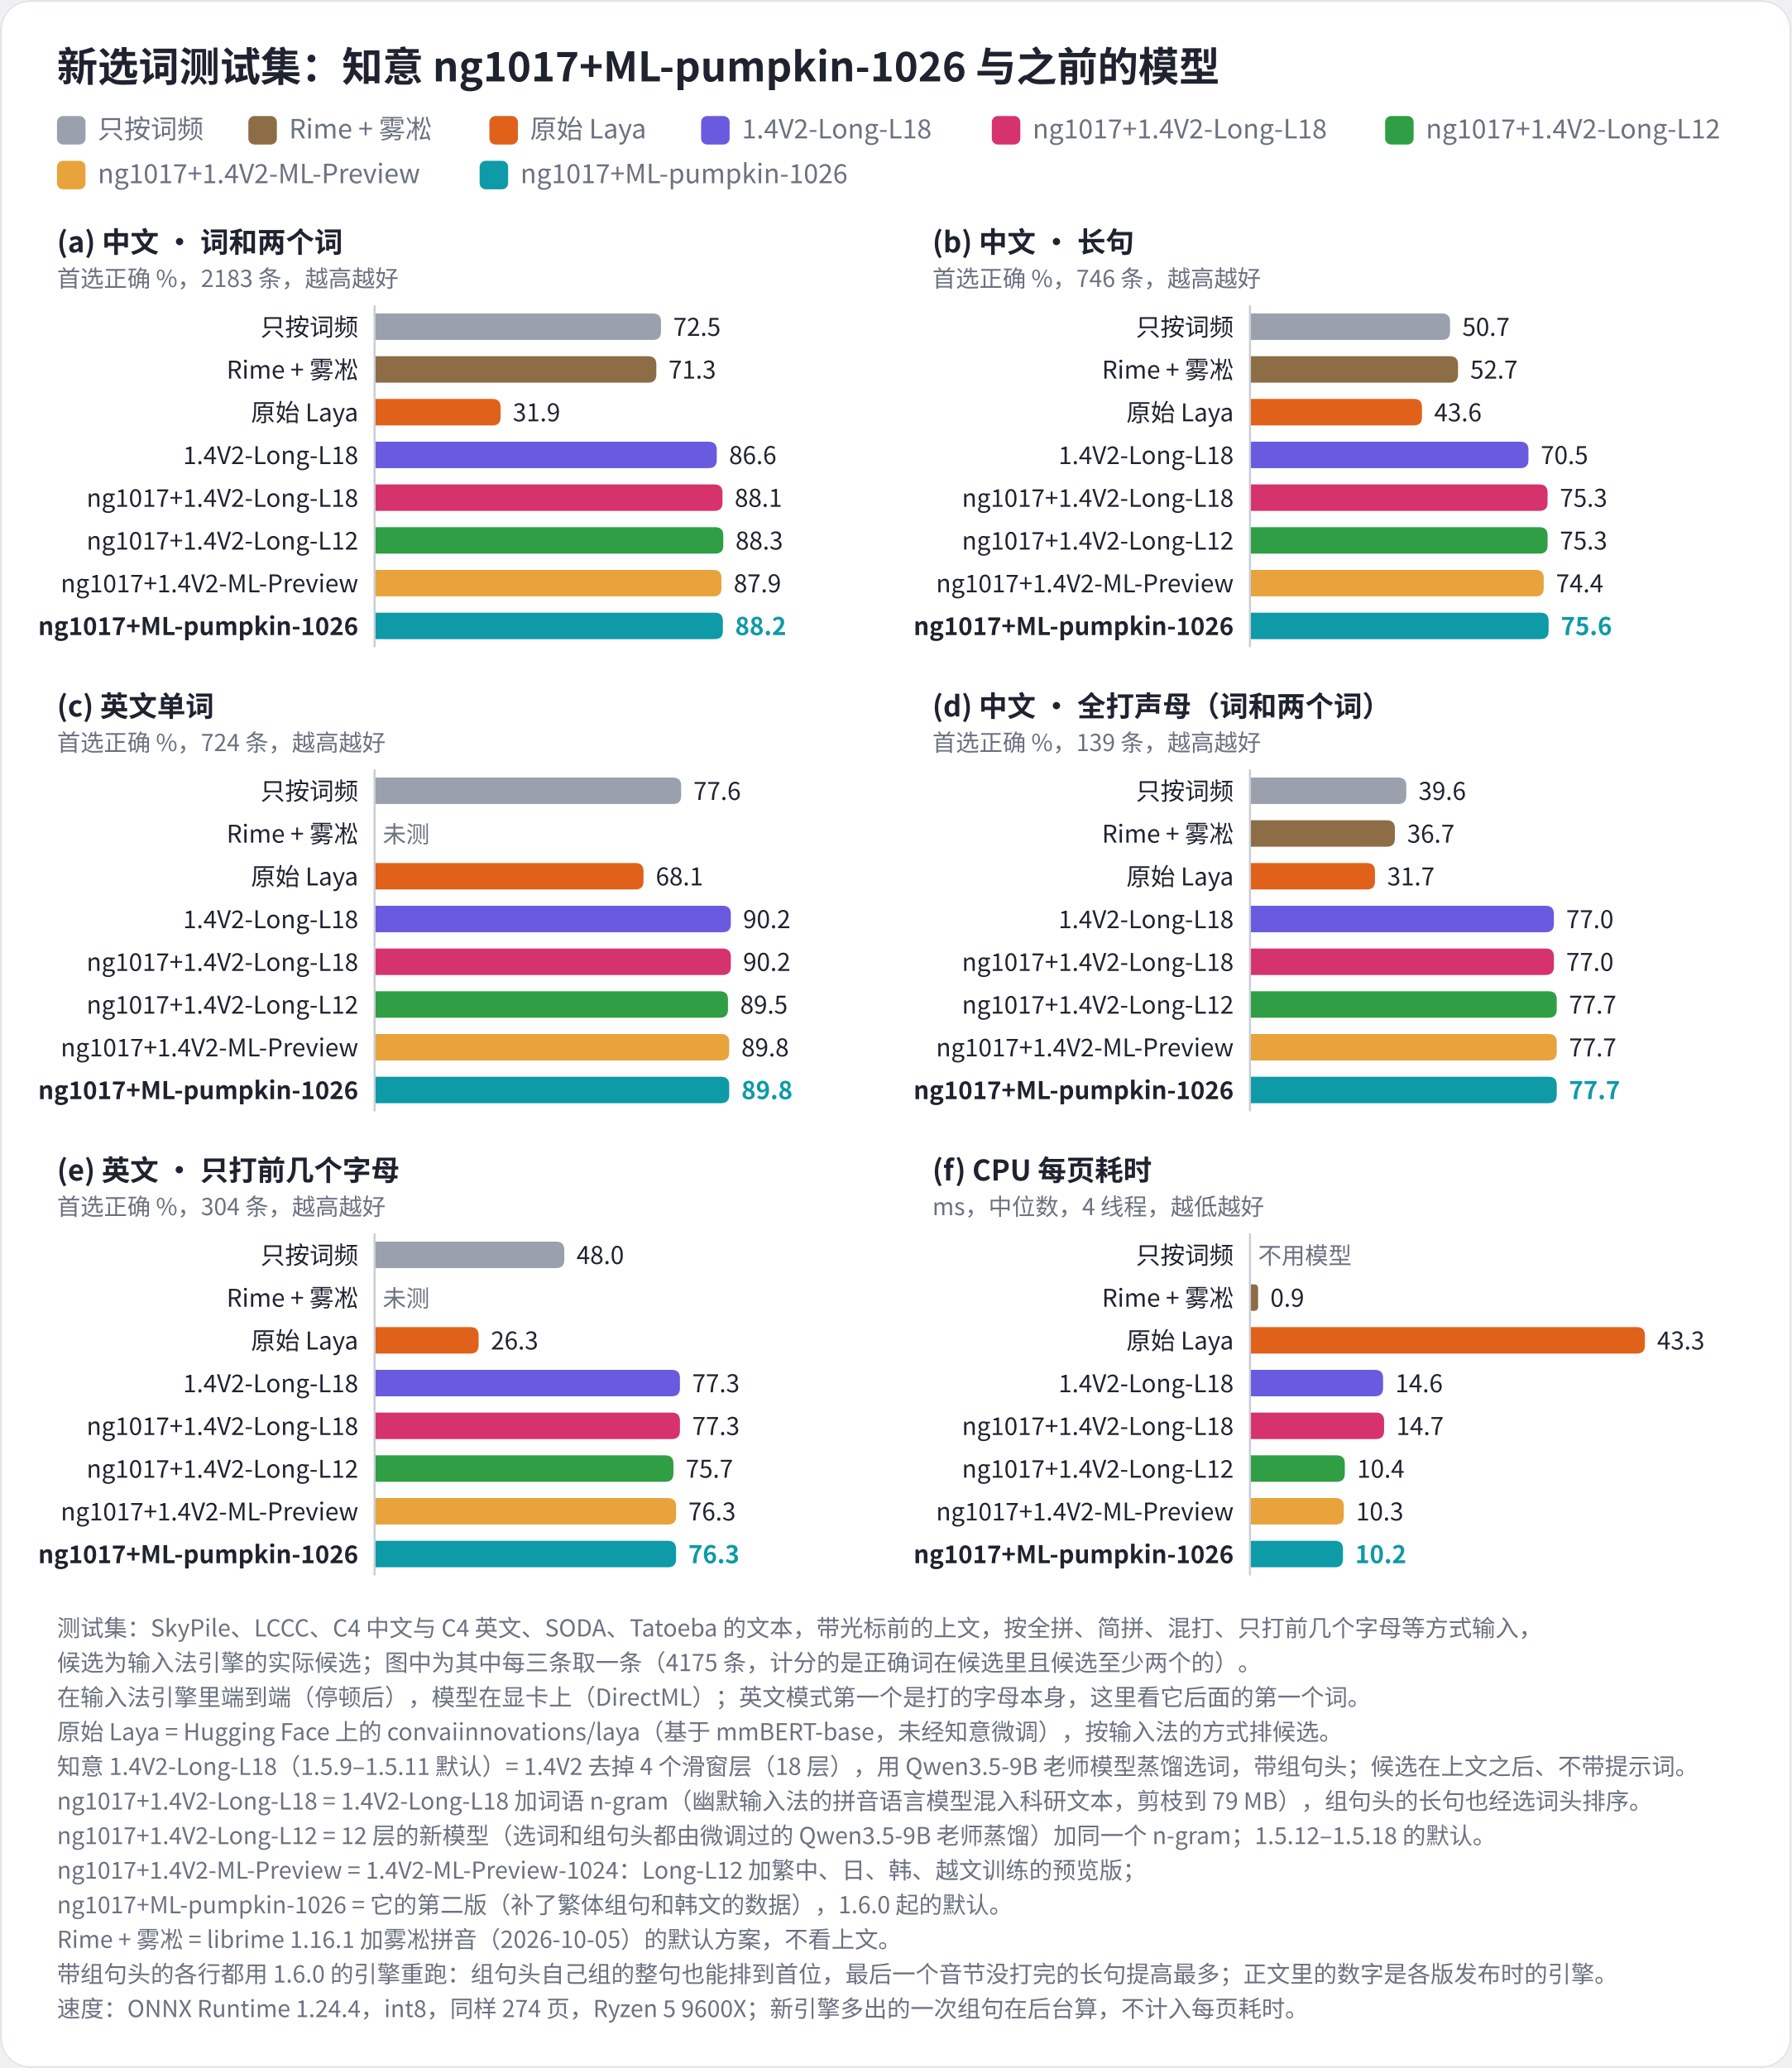
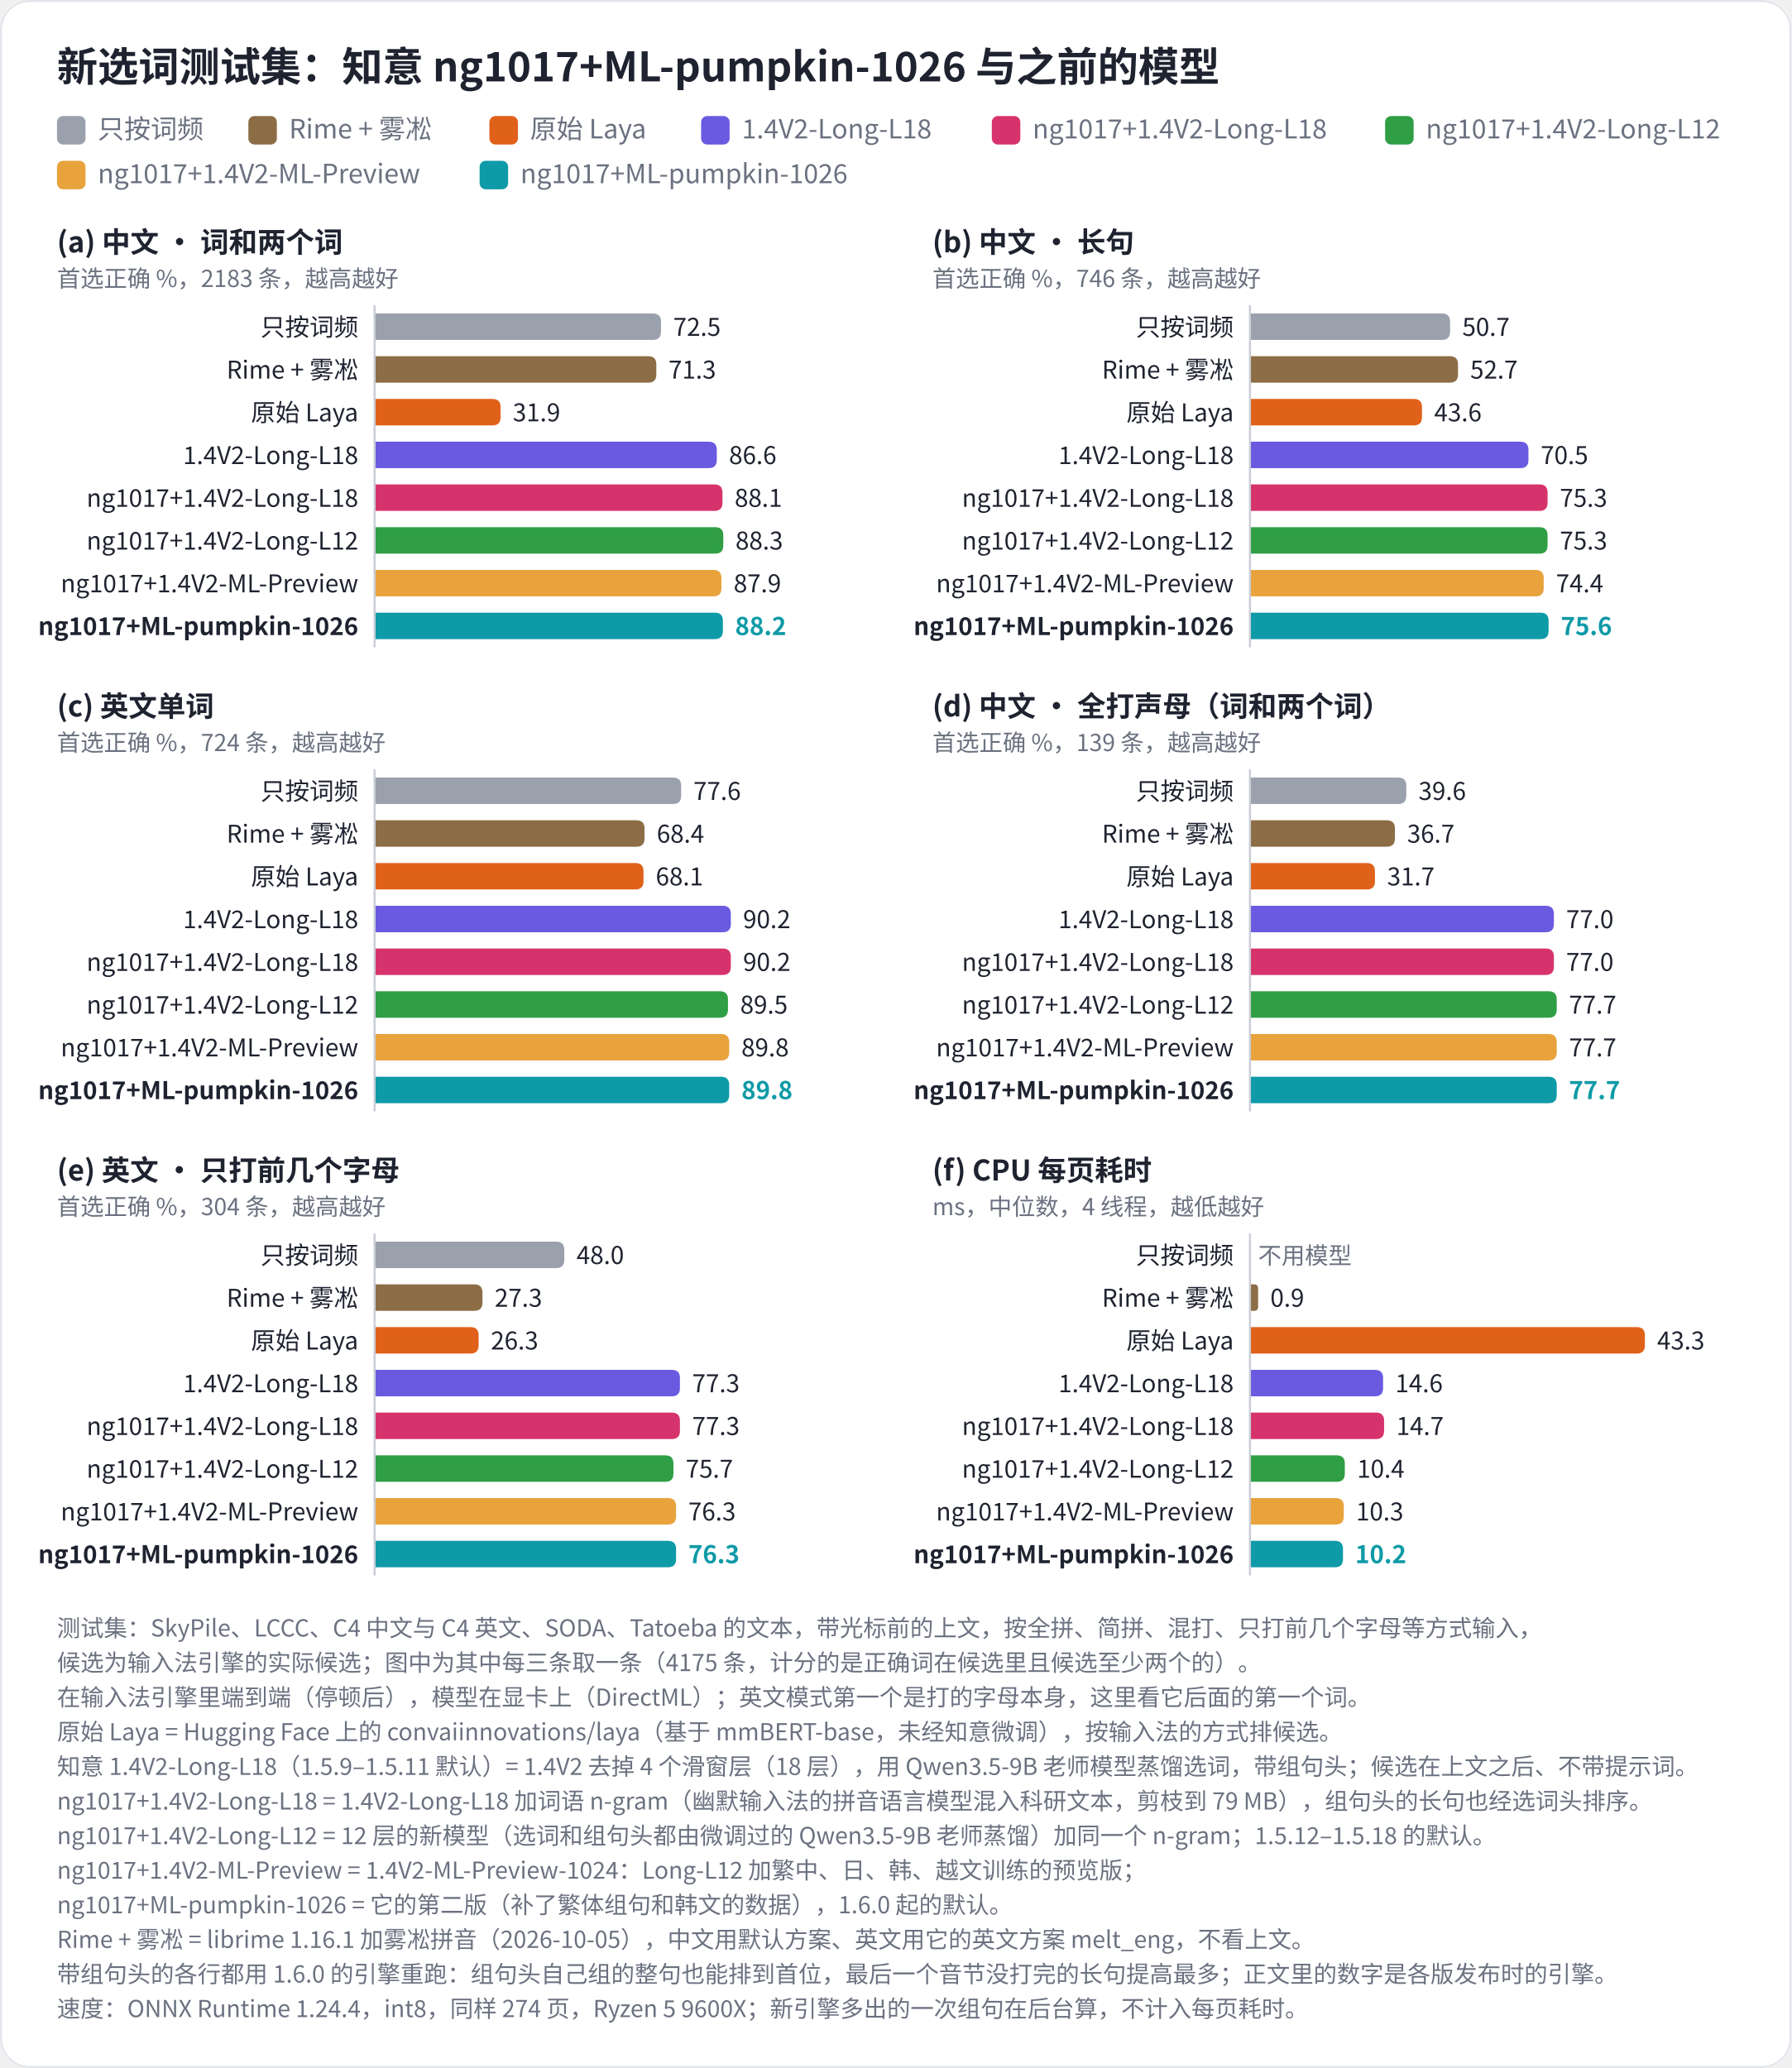
<svg xmlns="http://www.w3.org/2000/svg" width="880" height="1016" viewBox="0 0 880 1016" font-family="'Microsoft YaHei','PingFang SC','Noto Sans CJK SC','Segoe UI',sans-serif">
  <rect width="880" height="1016" rx="14" fill="#FFFFFF" />
  <rect x="0.5" y="0.5" width="879" height="1015" rx="14" fill="none" stroke="#E3E5EB" />
  <text x="28" y="40" font-size="20" font-weight="700" fill="#1F2330">新选词测试集：知意 ng1017+ML-pumpkin-1026 与之前的模型</text>
  <rect x="28" y="57" width="14" height="14" rx="3" fill="#9AA1AD" />
  <text x="48" y="68" font-size="13" fill="#6B7180">只按词频</text>
  <rect x="122" y="57" width="14" height="14" rx="3" fill="#8C6D46" />
  <text x="142" y="68" font-size="13" fill="#6B7180">Rime + 雾凇</text>
  <rect x="240.4" y="57" width="14" height="14" rx="3" fill="#E0611A" />
  <text x="260.4" y="68" font-size="13" fill="#6B7180">原始 Laya</text>
  <rect x="344.4" y="57" width="14" height="14" rx="3" fill="#6A5AE0" />
  <text x="364.4" y="68" font-size="13" fill="#6B7180">1.4V2-Long-L18</text>
  <rect x="487.2" y="57" width="14" height="14" rx="3" fill="#D6336C" />
  <text x="507.2" y="68" font-size="13" fill="#6B7180">ng1017+1.4V2-Long-L18</text>
  <rect x="680.4" y="57" width="14" height="14" rx="3" fill="#2F9E44" />
  <text x="700.4" y="68" font-size="13" fill="#6B7180">ng1017+1.4V2-Long-L12</text>
  <rect x="28" y="79" width="14" height="14" rx="3" fill="#E8A33D" />
  <text x="48" y="90" font-size="13" fill="#6B7180">ng1017+1.4V2-ML-Preview</text>
  <rect x="235.6" y="79" width="14" height="14" rx="3" fill="#0E9AA7" />
  <text x="255.6" y="90" font-size="13" fill="#6B7180">ng1017+ML-pumpkin-1026</text>
  <text x="28" y="124" font-size="14" font-weight="700" fill="#1F2330">(a) 中文 · 词和两个词</text>
  <text x="28" y="141" font-size="11.5" fill="#6B7180">首选正确 %，2183 条，越高越好</text>
  <text x="176" y="165" font-size="12" text-anchor="end" font-weight="400" fill="#1F2330">只按词频</text>
  <path d="M184,154 H320.7 Q324.7,154 324.7,158.0 V163.0 Q324.7,167 320.7,167 H184 Z" fill="#9AA1AD" />
  <text x="330.7" y="165" font-size="12" font-weight="400" fill="#1F2330">72.5</text>
  <text x="176" y="186" font-size="12" text-anchor="end" font-weight="400" fill="#1F2330">Rime + 雾凇</text>
  <path d="M184,175 H318.4 Q322.4,175 322.4,179.0 V184.0 Q322.4,188 318.4,188 H184 Z" fill="#8C6D46" />
  <text x="328.4" y="186" font-size="12" font-weight="400" fill="#1F2330">71.3</text>
  <text x="176" y="207" font-size="12" text-anchor="end" font-weight="400" fill="#1F2330">原始 Laya</text>
  <path d="M184,196 H241.9 Q245.9,196 245.9,200.0 V205.0 Q245.9,209 241.9,209 H184 Z" fill="#E0611A" />
  <text x="251.9" y="207" font-size="12" font-weight="400" fill="#1F2330">31.9</text>
  <text x="176" y="228" font-size="12" text-anchor="end" font-weight="400" fill="#1F2330">1.4V2-Long-L18</text>
  <path d="M184,217 H348.1 Q352.1,217 352.1,221.0 V226.0 Q352.1,230 348.1,230 H184 Z" fill="#6A5AE0" />
  <text x="358.1" y="228" font-size="12" font-weight="400" fill="#1F2330">86.6</text>
  <text x="176" y="249" font-size="12" text-anchor="end" font-weight="400" fill="#1F2330">ng1017+1.4V2-Long-L18</text>
  <path d="M184,238 H350.9 Q354.9,238 354.9,242.0 V247.0 Q354.9,251 350.9,251 H184 Z" fill="#D6336C" />
  <text x="360.9" y="249" font-size="12" font-weight="400" fill="#1F2330">88.1</text>
  <text x="176" y="270" font-size="12" text-anchor="end" font-weight="400" fill="#1F2330">ng1017+1.4V2-Long-L12</text>
  <path d="M184,259 H351.3 Q355.3,259 355.3,263.0 V268.0 Q355.3,272 351.3,272 H184 Z" fill="#2F9E44" />
  <text x="361.3" y="270" font-size="12" font-weight="400" fill="#1F2330">88.3</text>
  <text x="176" y="291" font-size="12" text-anchor="end" font-weight="400" fill="#1F2330">ng1017+1.4V2-ML-Preview</text>
  <path d="M184,280 H350.4 Q354.4,280 354.4,284.0 V289.0 Q354.4,293 350.4,293 H184 Z" fill="#E8A33D" />
  <text x="360.4" y="291" font-size="12" font-weight="400" fill="#1F2330">87.9</text>
  <text x="176" y="312" font-size="12" text-anchor="end" font-weight="700" fill="#1F2330">ng1017+ML-pumpkin-1026</text>
  <path d="M184,301 H351.1 Q355.1,301 355.1,305.0 V310.0 Q355.1,314 351.1,314 H184 Z" fill="#0E9AA7" />
  <text x="361.1" y="312" font-size="12" font-weight="700" fill="#0E9AA7">88.2</text>
  <line x1="184" y1="150" x2="184" y2="318" stroke="#C9CDD6" />
  <text x="458" y="124" font-size="14" font-weight="700" fill="#1F2330">(b) 中文 · 长句</text>
  <text x="458" y="141" font-size="11.5" fill="#6B7180">首选正确 %，746 条，越高越好</text>
  <text x="606" y="165" font-size="12" text-anchor="end" font-weight="400" fill="#1F2330">只按词频</text>
  <path d="M614,154 H708.3 Q712.3,154 712.3,158.0 V163.0 Q712.3,167 708.3,167 H614 Z" fill="#9AA1AD" />
  <text x="718.3" y="165" font-size="12" font-weight="400" fill="#1F2330">50.7</text>
  <text x="606" y="186" font-size="12" text-anchor="end" font-weight="400" fill="#1F2330">Rime + 雾凇</text>
  <path d="M614,175 H712.2 Q716.2,175 716.2,179.0 V184.0 Q716.2,188 712.2,188 H614 Z" fill="#8C6D46" />
  <text x="722.2" y="186" font-size="12" font-weight="400" fill="#1F2330">52.7</text>
  <text x="606" y="207" font-size="12" text-anchor="end" font-weight="400" fill="#1F2330">原始 Laya</text>
  <path d="M614,196 H694.5 Q698.5,196 698.5,200.0 V205.0 Q698.5,209 694.5,209 H614 Z" fill="#E0611A" />
  <text x="704.5" y="207" font-size="12" font-weight="400" fill="#1F2330">43.6</text>
  <text x="606" y="228" font-size="12" text-anchor="end" font-weight="400" fill="#1F2330">1.4V2-Long-L18</text>
  <path d="M614,217 H746.8 Q750.8,217 750.8,221.0 V226.0 Q750.8,230 746.8,230 H614 Z" fill="#6A5AE0" />
  <text x="756.8" y="228" font-size="12" font-weight="400" fill="#1F2330">70.5</text>
  <text x="606" y="249" font-size="12" text-anchor="end" font-weight="400" fill="#1F2330">ng1017+1.4V2-Long-L18</text>
  <path d="M614,238 H756.2 Q760.2,238 760.2,242.0 V247.0 Q760.2,251 756.2,251 H614 Z" fill="#D6336C" />
  <text x="766.2" y="249" font-size="12" font-weight="400" fill="#1F2330">75.3</text>
  <text x="606" y="270" font-size="12" text-anchor="end" font-weight="400" fill="#1F2330">ng1017+1.4V2-Long-L12</text>
  <path d="M614,259 H756.2 Q760.2,259 760.2,263.0 V268.0 Q760.2,272 756.2,272 H614 Z" fill="#2F9E44" />
  <text x="766.2" y="270" font-size="12" font-weight="400" fill="#1F2330">75.3</text>
  <text x="606" y="291" font-size="12" text-anchor="end" font-weight="400" fill="#1F2330">ng1017+1.4V2-ML-Preview</text>
  <path d="M614,280 H754.3 Q758.3,280 758.3,284.0 V289.0 Q758.3,293 754.3,293 H614 Z" fill="#E8A33D" />
  <text x="764.3" y="291" font-size="12" font-weight="400" fill="#1F2330">74.4</text>
  <text x="606" y="312" font-size="12" text-anchor="end" font-weight="700" fill="#1F2330">ng1017+ML-pumpkin-1026</text>
  <path d="M614,301 H756.7 Q760.7,301 760.7,305.0 V310.0 Q760.7,314 756.7,314 H614 Z" fill="#0E9AA7" />
  <text x="766.7" y="312" font-size="12" font-weight="700" fill="#0E9AA7">75.6</text>
  <line x1="614" y1="150" x2="614" y2="318" stroke="#C9CDD6" />
  <text x="28" y="352" font-size="14" font-weight="700" fill="#1F2330">(c) 英文单词</text>
  <text x="28" y="369" font-size="11.5" fill="#6B7180">首选正确 %，724 条，越高越好</text>
  <text x="176" y="393" font-size="12" text-anchor="end" font-weight="400" fill="#1F2330">只按词频</text>
  <path d="M184,382 H330.6 Q334.6,382 334.6,386.0 V391.0 Q334.6,395 330.6,395 H184 Z" fill="#9AA1AD" />
  <text x="340.6" y="393" font-size="12" font-weight="400" fill="#1F2330">77.6</text>
  <text x="176" y="414" font-size="12" text-anchor="end" font-weight="400" fill="#1F2330">Rime + 雾凇</text>
-   <text x="188" y="414" font-size="11.5" fill="#6B7180">未测</text>
+   <path d="M184,403 H312.6 Q316.6,403 316.6,407.0 V412.0 Q316.6,416 312.6,416 H184 Z" fill="#8C6D46" />
+   <text x="322.6" y="414" font-size="12" font-weight="400" fill="#1F2330">68.4</text>
  <text x="176" y="435" font-size="12" text-anchor="end" font-weight="400" fill="#1F2330">原始 Laya</text>
  <path d="M184,424 H312.1 Q316.1,424 316.1,428.0 V433.0 Q316.1,437 312.1,437 H184 Z" fill="#E0611A" />
  <text x="322.1" y="435" font-size="12" font-weight="400" fill="#1F2330">68.1</text>
  <text x="176" y="456" font-size="12" text-anchor="end" font-weight="400" fill="#1F2330">1.4V2-Long-L18</text>
  <path d="M184,445 H355.0 Q359.0,445 359.0,449.0 V454.0 Q359.0,458 355.0,458 H184 Z" fill="#6A5AE0" />
  <text x="365.0" y="456" font-size="12" font-weight="400" fill="#1F2330">90.2</text>
  <text x="176" y="477" font-size="12" text-anchor="end" font-weight="400" fill="#1F2330">ng1017+1.4V2-Long-L18</text>
  <path d="M184,466 H355.0 Q359.0,466 359.0,470.0 V475.0 Q359.0,479 355.0,479 H184 Z" fill="#D6336C" />
  <text x="365.0" y="477" font-size="12" font-weight="400" fill="#1F2330">90.2</text>
  <text x="176" y="498" font-size="12" text-anchor="end" font-weight="400" fill="#1F2330">ng1017+1.4V2-Long-L12</text>
  <path d="M184,487 H353.6 Q357.6,487 357.6,491.0 V496.0 Q357.6,500 353.6,500 H184 Z" fill="#2F9E44" />
  <text x="363.6" y="498" font-size="12" font-weight="400" fill="#1F2330">89.5</text>
  <text x="176" y="519" font-size="12" text-anchor="end" font-weight="400" fill="#1F2330">ng1017+1.4V2-ML-Preview</text>
  <path d="M184,508 H354.2 Q358.2,508 358.2,512.0 V517.0 Q358.2,521 354.2,521 H184 Z" fill="#E8A33D" />
  <text x="364.2" y="519" font-size="12" font-weight="400" fill="#1F2330">89.8</text>
  <text x="176" y="540" font-size="12" text-anchor="end" font-weight="700" fill="#1F2330">ng1017+ML-pumpkin-1026</text>
  <path d="M184,529 H354.2 Q358.2,529 358.2,533.0 V538.0 Q358.2,542 354.2,542 H184 Z" fill="#0E9AA7" />
  <text x="364.2" y="540" font-size="12" font-weight="700" fill="#0E9AA7">89.8</text>
  <line x1="184" y1="378" x2="184" y2="546" stroke="#C9CDD6" />
  <text x="458" y="352" font-size="14" font-weight="700" fill="#1F2330">(d) 中文 · 全打声母（词和两个词）</text>
  <text x="458" y="369" font-size="11.5" fill="#6B7180">首选正确 %，139 条，越高越好</text>
  <text x="606" y="393" font-size="12" text-anchor="end" font-weight="400" fill="#1F2330">只按词频</text>
  <path d="M614,382 H686.8 Q690.8,382 690.8,386.0 V391.0 Q690.8,395 686.8,395 H614 Z" fill="#9AA1AD" />
  <text x="696.8" y="393" font-size="12" font-weight="400" fill="#1F2330">39.6</text>
  <text x="606" y="414" font-size="12" text-anchor="end" font-weight="400" fill="#1F2330">Rime + 雾凇</text>
  <path d="M614,403 H681.2 Q685.2,403 685.2,407.0 V412.0 Q685.2,416 681.2,416 H614 Z" fill="#8C6D46" />
  <text x="691.2" y="414" font-size="12" font-weight="400" fill="#1F2330">36.7</text>
  <text x="606" y="435" font-size="12" text-anchor="end" font-weight="400" fill="#1F2330">原始 Laya</text>
  <path d="M614,424 H671.4 Q675.4,424 675.4,428.0 V433.0 Q675.4,437 671.4,437 H614 Z" fill="#E0611A" />
  <text x="681.4" y="435" font-size="12" font-weight="400" fill="#1F2330">31.7</text>
  <text x="606" y="456" font-size="12" text-anchor="end" font-weight="400" fill="#1F2330">1.4V2-Long-L18</text>
  <path d="M614,445 H759.3 Q763.3,445 763.3,449.0 V454.0 Q763.3,458 759.3,458 H614 Z" fill="#6A5AE0" />
  <text x="769.3" y="456" font-size="12" font-weight="400" fill="#1F2330">77.0</text>
  <text x="606" y="477" font-size="12" text-anchor="end" font-weight="400" fill="#1F2330">ng1017+1.4V2-Long-L18</text>
  <path d="M614,466 H759.3 Q763.3,466 763.3,470.0 V475.0 Q763.3,479 759.3,479 H614 Z" fill="#D6336C" />
  <text x="769.3" y="477" font-size="12" font-weight="400" fill="#1F2330">77.0</text>
  <text x="606" y="498" font-size="12" text-anchor="end" font-weight="400" fill="#1F2330">ng1017+1.4V2-Long-L12</text>
  <path d="M614,487 H760.7 Q764.7,487 764.7,491.0 V496.0 Q764.7,500 760.7,500 H614 Z" fill="#2F9E44" />
  <text x="770.7" y="498" font-size="12" font-weight="400" fill="#1F2330">77.7</text>
  <text x="606" y="519" font-size="12" text-anchor="end" font-weight="400" fill="#1F2330">ng1017+1.4V2-ML-Preview</text>
  <path d="M614,508 H760.7 Q764.7,508 764.7,512.0 V517.0 Q764.7,521 760.7,521 H614 Z" fill="#E8A33D" />
  <text x="770.7" y="519" font-size="12" font-weight="400" fill="#1F2330">77.7</text>
  <text x="606" y="540" font-size="12" text-anchor="end" font-weight="700" fill="#1F2330">ng1017+ML-pumpkin-1026</text>
  <path d="M614,529 H760.7 Q764.7,529 764.7,533.0 V538.0 Q764.7,542 760.7,542 H614 Z" fill="#0E9AA7" />
  <text x="770.7" y="540" font-size="12" font-weight="700" fill="#0E9AA7">77.7</text>
  <line x1="614" y1="378" x2="614" y2="546" stroke="#C9CDD6" />
  <text x="28" y="580" font-size="14" font-weight="700" fill="#1F2330">(e) 英文 · 只打前几个字母</text>
  <text x="28" y="597" font-size="11.5" fill="#6B7180">首选正确 %，304 条，越高越好</text>
  <text x="176" y="621" font-size="12" text-anchor="end" font-weight="400" fill="#1F2330">只按词频</text>
  <path d="M184,610 H273.2 Q277.2,610 277.2,614.0 V619.0 Q277.2,623 273.2,623 H184 Z" fill="#9AA1AD" />
  <text x="283.2" y="621" font-size="12" font-weight="400" fill="#1F2330">48.0</text>
  <text x="176" y="642" font-size="12" text-anchor="end" font-weight="400" fill="#1F2330">Rime + 雾凇</text>
-   <text x="188" y="642" font-size="11.5" fill="#6B7180">未测</text>
+   <path d="M184,631 H233.0 Q237.0,631 237.0,635.0 V640.0 Q237.0,644 233.0,644 H184 Z" fill="#8C6D46" />
+   <text x="243.0" y="642" font-size="12" font-weight="400" fill="#1F2330">27.3</text>
  <text x="176" y="663" font-size="12" text-anchor="end" font-weight="400" fill="#1F2330">原始 Laya</text>
  <path d="M184,652 H231.1 Q235.1,652 235.1,656.0 V661.0 Q235.1,665 231.1,665 H184 Z" fill="#E0611A" />
  <text x="241.1" y="663" font-size="12" font-weight="400" fill="#1F2330">26.3</text>
  <text x="176" y="684" font-size="12" text-anchor="end" font-weight="400" fill="#1F2330">1.4V2-Long-L18</text>
  <path d="M184,673 H330.0 Q334.0,673 334.0,677.0 V682.0 Q334.0,686 330.0,686 H184 Z" fill="#6A5AE0" />
  <text x="340.0" y="684" font-size="12" font-weight="400" fill="#1F2330">77.3</text>
  <text x="176" y="705" font-size="12" text-anchor="end" font-weight="400" fill="#1F2330">ng1017+1.4V2-Long-L18</text>
  <path d="M184,694 H330.0 Q334.0,694 334.0,698.0 V703.0 Q334.0,707 330.0,707 H184 Z" fill="#D6336C" />
  <text x="340.0" y="705" font-size="12" font-weight="400" fill="#1F2330">77.3</text>
  <text x="176" y="726" font-size="12" text-anchor="end" font-weight="400" fill="#1F2330">ng1017+1.4V2-Long-L12</text>
  <path d="M184,715 H326.8 Q330.8,715 330.8,719.0 V724.0 Q330.8,728 326.8,728 H184 Z" fill="#2F9E44" />
  <text x="336.8" y="726" font-size="12" font-weight="400" fill="#1F2330">75.7</text>
  <text x="176" y="747" font-size="12" text-anchor="end" font-weight="400" fill="#1F2330">ng1017+1.4V2-ML-Preview</text>
  <path d="M184,736 H328.1 Q332.1,736 332.1,740.0 V745.0 Q332.1,749 328.1,749 H184 Z" fill="#E8A33D" />
  <text x="338.1" y="747" font-size="12" font-weight="400" fill="#1F2330">76.3</text>
  <text x="176" y="768" font-size="12" text-anchor="end" font-weight="700" fill="#1F2330">ng1017+ML-pumpkin-1026</text>
  <path d="M184,757 H328.1 Q332.1,757 332.1,761.0 V766.0 Q332.1,770 328.1,770 H184 Z" fill="#0E9AA7" />
  <text x="338.1" y="768" font-size="12" font-weight="700" fill="#0E9AA7">76.3</text>
  <line x1="184" y1="606" x2="184" y2="774" stroke="#C9CDD6" />
  <text x="458" y="580" font-size="14" font-weight="700" fill="#1F2330">(f) CPU 每页耗时</text>
  <text x="458" y="597" font-size="11.5" fill="#6B7180">ms，中位数，4 线程，越低越好</text>
  <text x="606" y="621" font-size="12" text-anchor="end" font-weight="400" fill="#1F2330">只按词频</text>
  <text x="618" y="621" font-size="11.5" fill="#6B7180">不用模型</text>
  <text x="606" y="642" font-size="12" text-anchor="end" font-weight="400" fill="#1F2330">Rime + 雾凇</text>
  <path d="M614,631 H616.0 Q618.0,631 618.0,633.0 V642.0 Q618.0,644 616.0,644 H614 Z" fill="#8C6D46" />
  <text x="624.0" y="642" font-size="12" font-weight="400" fill="#1F2330">0.9</text>
  <text x="606" y="663" font-size="12" text-anchor="end" font-weight="400" fill="#1F2330">原始 Laya</text>
  <path d="M614,652 H804.0 Q808.0,652 808.0,656.0 V661.0 Q808.0,665 804.0,665 H614 Z" fill="#E0611A" />
  <text x="814.0" y="663" font-size="12" font-weight="400" fill="#1F2330">43.3</text>
  <text x="606" y="684" font-size="12" text-anchor="end" font-weight="400" fill="#1F2330">1.4V2-Long-L18</text>
  <path d="M614,673 H675.4 Q679.4,673 679.4,677.0 V682.0 Q679.4,686 675.4,686 H614 Z" fill="#6A5AE0" />
  <text x="685.4" y="684" font-size="12" font-weight="400" fill="#1F2330">14.6</text>
  <text x="606" y="705" font-size="12" text-anchor="end" font-weight="400" fill="#1F2330">ng1017+1.4V2-Long-L18</text>
  <path d="M614,694 H675.9 Q679.9,694 679.9,698.0 V703.0 Q679.9,707 675.9,707 H614 Z" fill="#D6336C" />
  <text x="685.9" y="705" font-size="12" font-weight="400" fill="#1F2330">14.7</text>
  <text x="606" y="726" font-size="12" text-anchor="end" font-weight="400" fill="#1F2330">ng1017+1.4V2-Long-L12</text>
  <path d="M614,715 H656.6 Q660.6,715 660.6,719.0 V724.0 Q660.6,728 656.6,728 H614 Z" fill="#2F9E44" />
  <text x="666.6" y="726" font-size="12" font-weight="400" fill="#1F2330">10.4</text>
  <text x="606" y="747" font-size="12" text-anchor="end" font-weight="400" fill="#1F2330">ng1017+1.4V2-ML-Preview</text>
  <path d="M614,736 H656.1 Q660.1,736 660.1,740.0 V745.0 Q660.1,749 656.1,749 H614 Z" fill="#E8A33D" />
  <text x="666.1" y="747" font-size="12" font-weight="400" fill="#1F2330">10.3</text>
  <text x="606" y="768" font-size="12" text-anchor="end" font-weight="700" fill="#1F2330">ng1017+ML-pumpkin-1026</text>
  <path d="M614,757 H655.7 Q659.7,757 659.7,761.0 V766.0 Q659.7,770 655.7,770 H614 Z" fill="#0E9AA7" />
  <text x="665.7" y="768" font-size="12" font-weight="700" fill="#0E9AA7">10.2</text>
  <line x1="614" y1="606" x2="614" y2="774" stroke="#C9CDD6" />
  <text x="28" y="804" font-size="11.5" fill="#6B7180">测试集：SkyPile、LCCC、C4 中文与 C4 英文、SODA、Tatoeba 的文本，带光标前的上文，按全拼、简拼、混打、只打前几个字母等方式输入，</text>
  <text x="28" y="821" font-size="11.5" fill="#6B7180">候选为输入法引擎的实际候选；图中为其中每三条取一条（4175 条，计分的是正确词在候选里且候选至少两个的）。</text>
  <text x="28" y="838" font-size="11.5" fill="#6B7180">在输入法引擎里端到端（停顿后），模型在显卡上（DirectML）；英文模式第一个是打的字母本身，这里看它后面的第一个词。</text>
  <text x="28" y="855" font-size="11.5" fill="#6B7180">原始 Laya = Hugging Face 上的 convaiinnovations/laya（基于 mmBERT-base，未经知意微调），按输入法的方式排候选。</text>
  <text x="28" y="872" font-size="11.5" fill="#6B7180">知意 1.4V2-Long-L18（1.5.9–1.5.11 默认）= 1.4V2 去掉 4 个滑窗层（18 层），用 Qwen3.5-9B 老师模型蒸馏选词，带组句头；候选在上文之后、不带提示词。</text>
  <text x="28" y="889" font-size="11.5" fill="#6B7180">ng1017+1.4V2-Long-L18 = 1.4V2-Long-L18 加词语 n-gram（幽默输入法的拼音语言模型混入科研文本，剪枝到 79 MB），组句头的长句也经选词头排序。</text>
  <text x="28" y="906" font-size="11.5" fill="#6B7180">ng1017+1.4V2-Long-L12 = 12 层的新模型（选词和组句头都由微调过的 Qwen3.5-9B 老师蒸馏）加同一个 n-gram；1.5.12–1.5.18 的默认。</text>
  <text x="28" y="923" font-size="11.5" fill="#6B7180">ng1017+1.4V2-ML-Preview = 1.4V2-ML-Preview-1024：Long-L12 加繁中、日、韩、越文训练的预览版；</text>
  <text x="28" y="940" font-size="11.5" fill="#6B7180">ng1017+ML-pumpkin-1026 = 它的第二版（补了繁体组句和韩文的数据），1.6.0 起的默认。</text>
-   <text x="28" y="957" font-size="11.5" fill="#6B7180">Rime + 雾凇 = librime 1.16.1 加雾凇拼音（2026-10-05）的默认方案，不看上文。</text>
+   <text x="28" y="957" font-size="11.5" fill="#6B7180">Rime + 雾凇 = librime 1.16.1 加雾凇拼音（2026-10-05），中文用默认方案、英文用它的英文方案 melt_eng，不看上文。</text>
  <text x="28" y="974" font-size="11.5" fill="#6B7180">带组句头的各行都用 1.6.0 的引擎重跑：组句头自己组的整句也能排到首位，最后一个音节没打完的长句提高最多；正文里的数字是各版发布时的引擎。</text>
  <text x="28" y="991" font-size="11.5" fill="#6B7180">速度：ONNX Runtime 1.24.4，int8，同样 274 页，Ryzen 5 9600X；新引擎多出的一次组句在后台算，不计入每页耗时。</text>
</svg>
